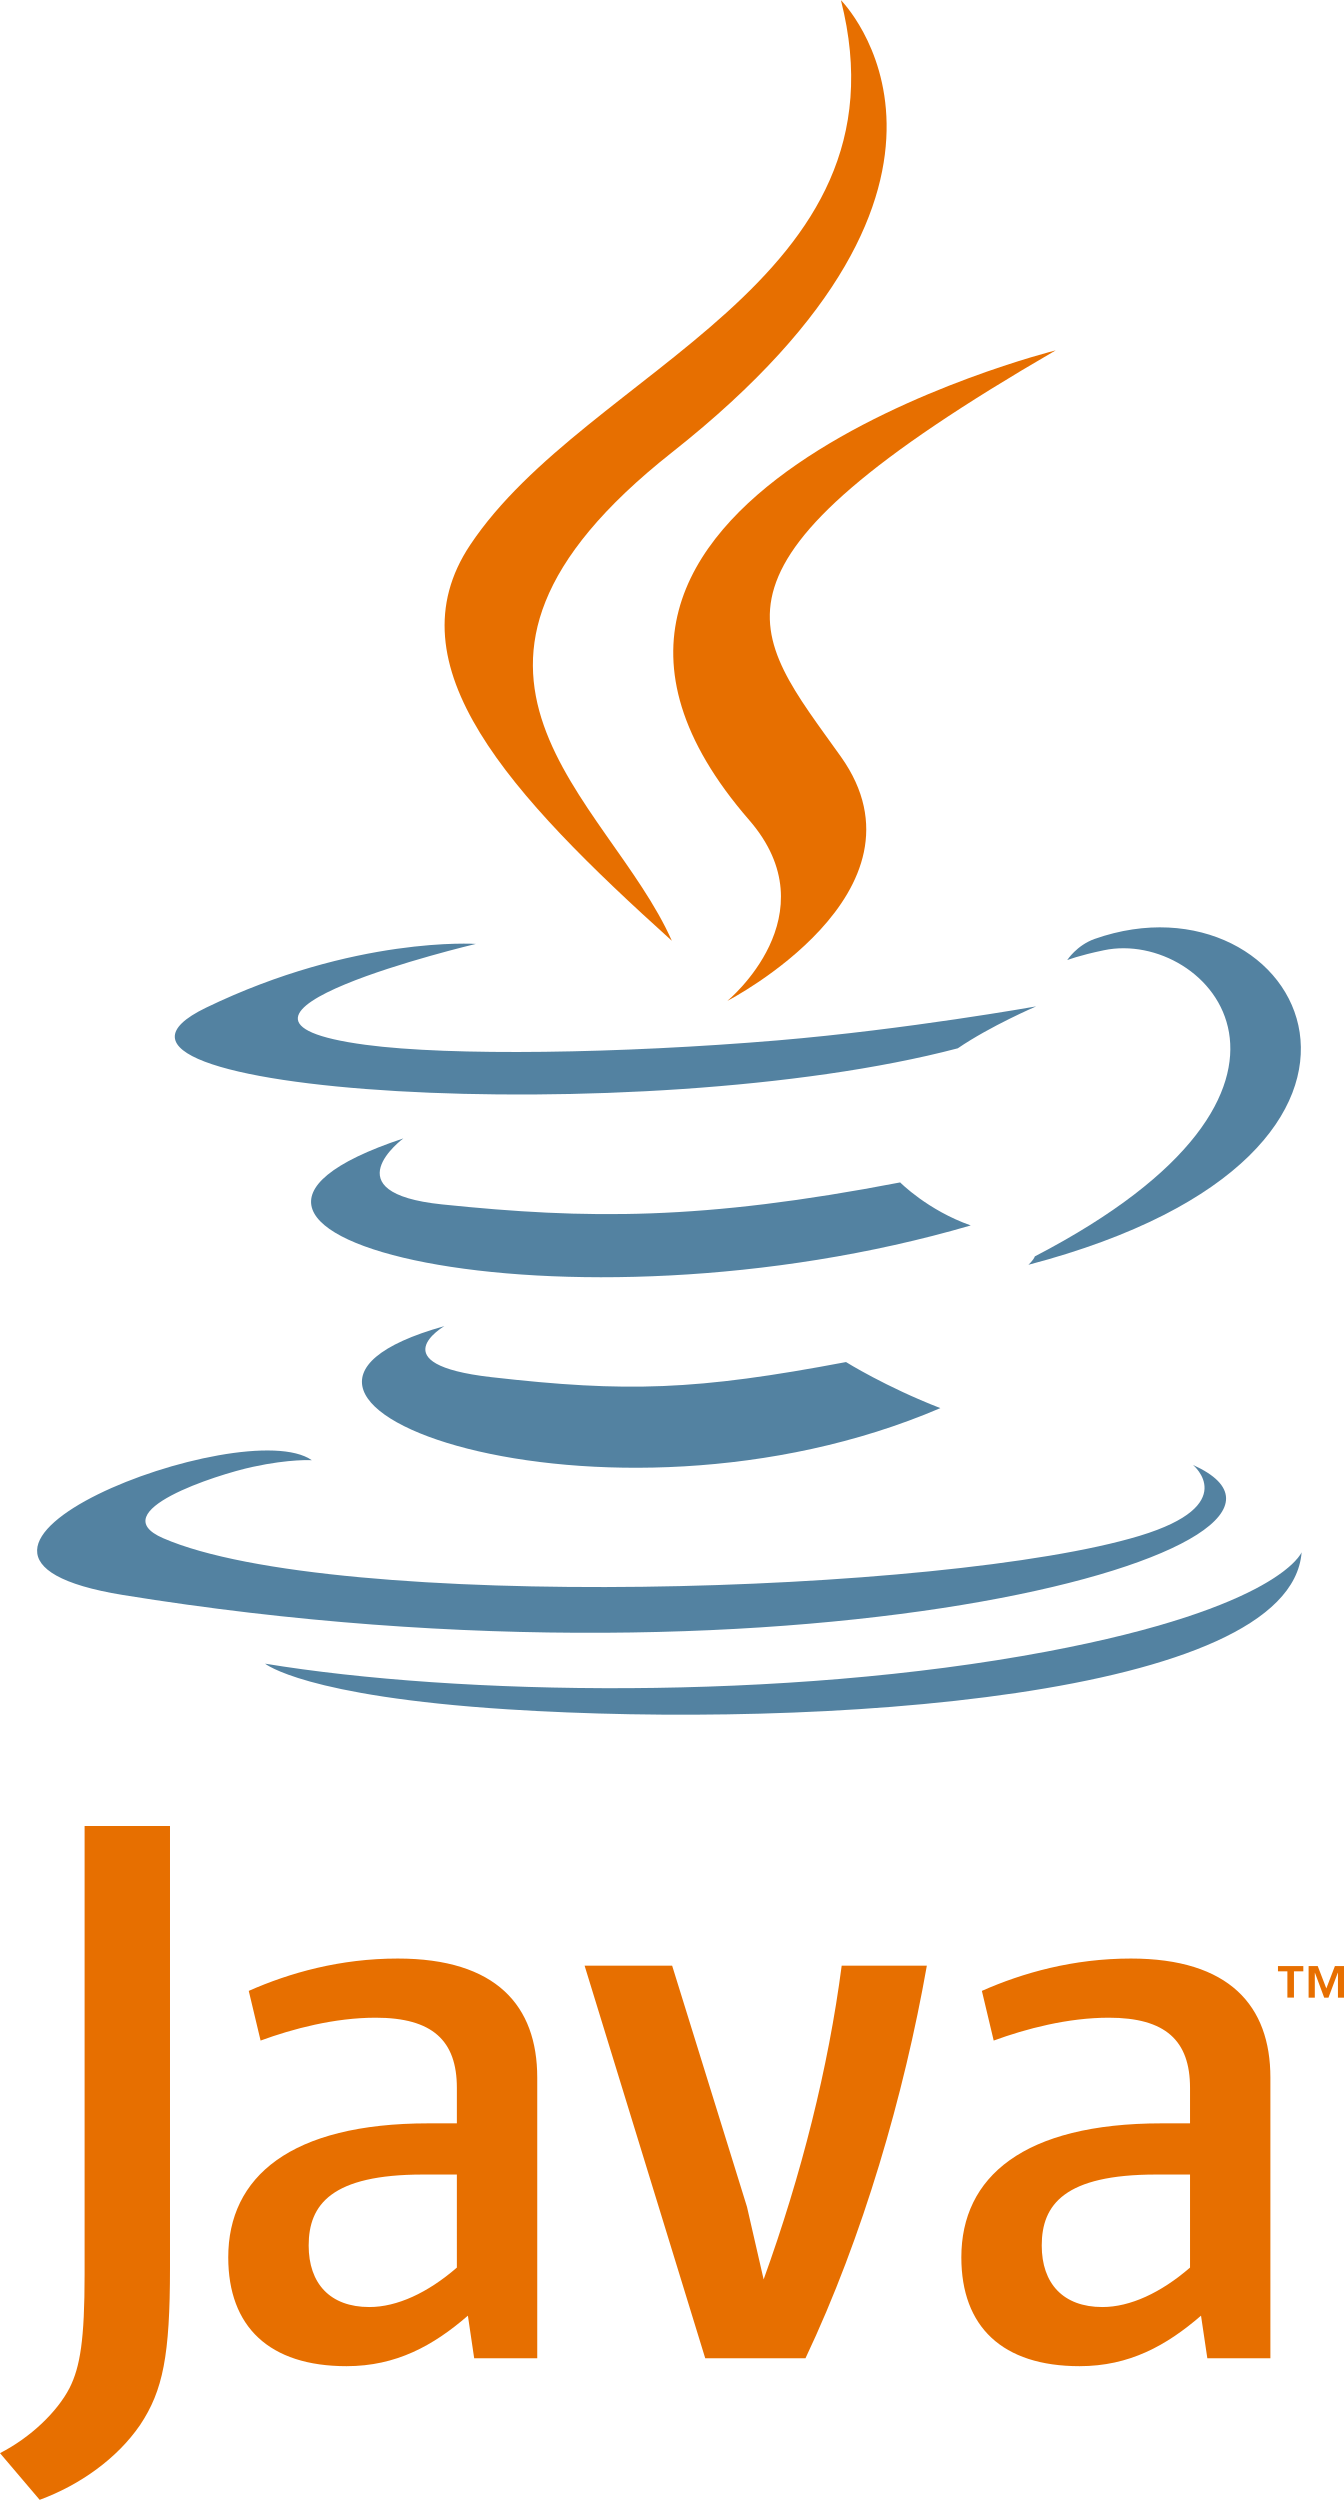
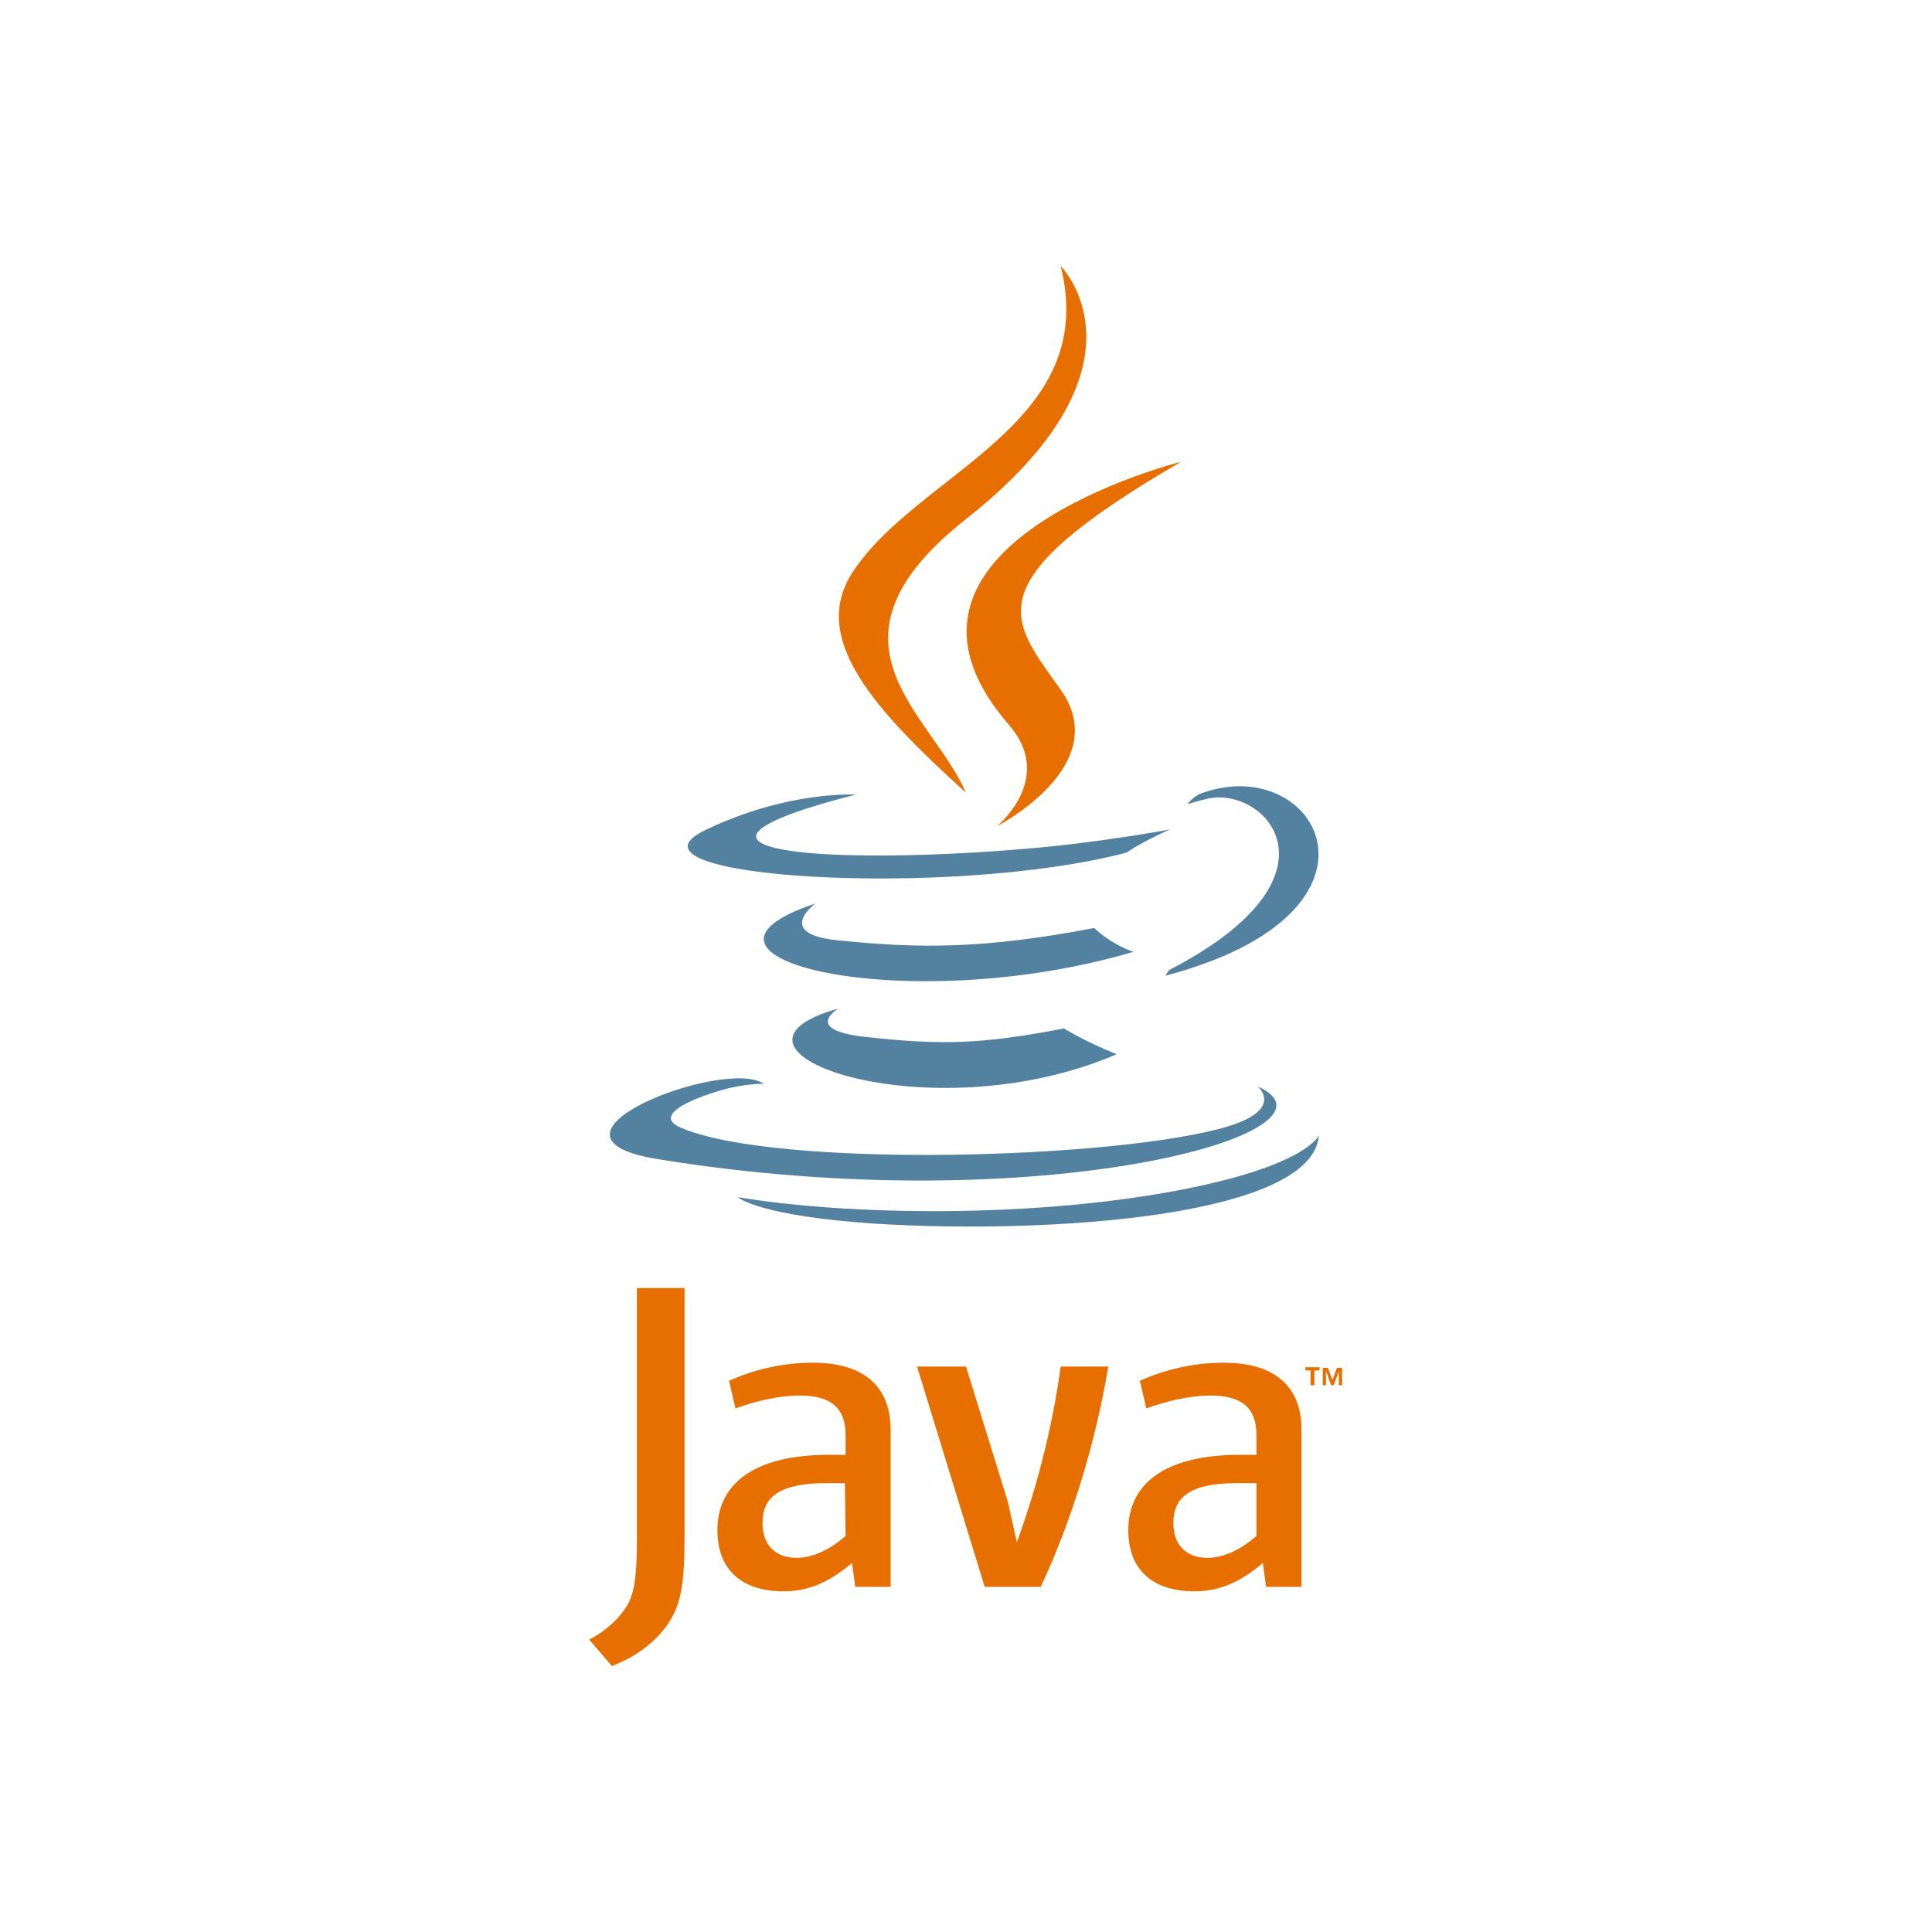
- <svg xmlns="http://www.w3.org/2000/svg" width="1344" height="2500" viewBox="6.527 4.399 290.829 540.906">
-   <path d="M285.104 430.945h-2.037v-1.14h5.486v1.14h-2.025v5.688h-1.424v-5.688zm10.942.297h-.032l-2.02 5.393h-.924l-2.006-5.393h-.024v5.393h-1.343v-6.828h1.976l1.86 4.835 1.854-4.835h1.969v6.828h-1.311l.001-5.393z" fill="#e76f00" />
-   <path d="M102.681 291.324s-14.178 8.245 10.09 11.035c29.4 3.354 44.426 2.873 76.825-3.259 0 0 8.518 5.341 20.414 9.967-72.63 31.128-164.376-1.803-107.329-17.743M93.806 250.704s-15.902 11.771 8.384 14.283c31.406 3.24 56.208 3.505 99.125-4.759 0 0 5.937 6.018 15.271 9.309-87.815 25.678-185.624 2.025-122.78-18.833" fill="#5382a1" />
-   <path d="M168.625 181.799c17.896 20.604-4.701 39.146-4.701 39.146s45.439-23.458 24.571-52.833c-19.491-27.395-34.438-41.005 46.479-87.934.001-.001-127.013 31.721-66.349 101.621" fill="#e76f00" />
-   <path d="M264.684 321.369s10.492 8.646-11.555 15.333c-41.923 12.7-174.488 16.535-211.314.507-13.238-5.76 11.587-13.752 19.396-15.429 8.144-1.766 12.798-1.437 12.798-1.437-14.722-10.371-95.157 20.363-40.857 29.166 148.084 24.015 269.944-10.814 231.532-28.14M109.499 208.617s-67.431 16.016-23.879 21.832c18.389 2.462 55.047 1.905 89.192-.956 27.906-2.354 55.928-7.358 55.928-7.358s-9.84 4.214-16.959 9.074c-68.475 18.01-200.756 9.631-162.674-8.79 32.206-15.568 58.392-13.802 58.392-13.802M230.462 276.231c69.608-36.171 37.425-70.932 14.96-66.248-5.506 1.146-7.961 2.139-7.961 2.139s2.045-3.202 5.947-4.588c44.441-15.624 78.619 46.081-14.346 70.521 0 0 1.079-.962 1.4-1.824" fill="#5382a1" />
-   <path d="M188.495 4.399s38.55 38.562-36.563 97.862c-60.233 47.567-13.735 74.689-.025 105.678-35.158-31.723-60.96-59.647-43.65-85.637 25.406-38.151 95.792-56.648 80.238-117.903" fill="#e76f00" />
-   <path d="M116.339 374.246c66.815 4.277 169.417-2.373 171.846-33.987 0 0-4.67 11.984-55.219 21.503-57.027 10.731-127.364 9.479-169.081 2.601.002-.002 8.541 7.067 52.454 9.883" fill="#5382a1" />
-   <path d="M105.389 495.049c-6.303 5.467-12.96 8.536-18.934 8.536-8.527 0-13.134-5.113-13.134-13.314 0-8.871 4.937-15.357 24.739-15.357h7.328l.001 20.135m17.392 19.623V453.93c0-15.518-8.85-25.756-30.188-25.756-12.457 0-23.369 3.076-32.238 6.999l2.56 10.752c6.983-2.563 16.022-4.949 24.894-4.949 12.292 0 17.58 4.949 17.58 15.181v7.678h-6.135c-29.865 0-43.337 11.593-43.337 28.993 0 15.018 8.878 23.554 25.594 23.554 10.745 0 18.766-4.437 26.264-10.929l1.361 9.221 13.645-.002zM180.824 514.672h-21.691l-26.106-84.96h18.944l16.198 52.199 3.601 15.699c8.195-22.698 13.992-45.726 16.891-67.898h18.427c-4.938 27.976-13.822 58.684-26.264 84.96M264.038 495.049c-6.315 5.467-12.983 8.536-18.958 8.536-8.512 0-13.131-5.113-13.131-13.314 0-8.871 4.947-15.357 24.748-15.357h7.341v20.135m17.39 19.623V453.93c0-15.518-8.871-25.756-30.186-25.756-12.465 0-23.381 3.076-32.246 6.999l2.557 10.752c6.985-2.563 16.041-4.949 24.906-4.949 12.283 0 17.579 4.949 17.579 15.181v7.678h-6.146c-29.873 0-43.34 11.593-43.34 28.993 0 15.018 8.871 23.554 25.584 23.554 10.752 0 18.77-4.437 26.28-10.929l1.366 9.221 13.646-.002zM36.847 529.099c-4.958 7.239-12.966 12.966-21.733 16.206L6.527 535.2c6.673-3.424 12.396-8.954 15.055-14.104 2.3-4.581 3.252-10.485 3.252-24.604v-96.995h18.478v95.666c-.001 18.875-1.51 26.5-6.465 33.936" fill="#e76f00" />
+ <svg xmlns="http://www.w3.org/2000/svg" version="1.1" id="Layer_1" x="0px" y="0px" viewBox="0 0 300 300" style="enable-background:new 0 0 300 300;" xml:space="preserve">
+   <style type="text/css">
+ 	.st0{fill:#E76F00;}
+ 	.st1{fill:#5382A1;}
+ </style>
+   <g>
+     <path class="st0" d="M203.5,212.8h-0.8v-0.5h2.2v0.5h-0.8v2.3h-0.6V212.8z M207.9,212.9L207.9,212.9l-0.8,2.2h-0.4l-0.8-2.2h0v2.2   h-0.5v-2.7h0.8l0.7,1.9l0.7-1.9h0.8v2.7h-0.5L207.9,212.9z" />
+     <path class="st1" d="M130.2,156.6c0,0-5.7,3.3,4.1,4.4c11.8,1.3,17.9,1.2,30.9-1.3c0,0,3.4,2.1,8.2,4   C144.1,176.3,107.3,163,130.2,156.6 M126.6,140.3c0,0-6.4,4.7,3.4,5.7c12.6,1.3,22.6,1.4,39.9-1.9c0,0,2.4,2.4,6.1,3.7   C140.7,158.2,101.4,148.7,126.6,140.3" />
+     <path class="st0" d="M156.7,112.6c7.2,8.3-1.9,15.7-1.9,15.7s18.3-9.4,9.9-21.2c-7.8-11-13.8-16.5,18.7-35.4   C183.4,71.7,132.3,84.5,156.7,112.6" />
+     <path class="st1" d="M195.3,168.7c0,0,4.2,3.5-4.6,6.2c-16.9,5.1-70.1,6.6-85,0.2c-5.3-2.3,4.7-5.5,7.8-6.2   c3.3-0.7,5.1-0.6,5.1-0.6c-5.9-4.2-38.3,8.2-16.4,11.7C161.8,189.7,210.8,175.7,195.3,168.7 M132.9,123.4c0,0-27.1,6.4-9.6,8.8   c7.4,1,22.1,0.8,35.9-0.4c11.2-0.9,22.5-3,22.5-3s-4,1.7-6.8,3.6c-27.5,7.2-80.7,3.9-65.4-3.5C122.4,122.7,132.9,123.4,132.9,123.4    M181.6,150.6c28-14.5,15-28.5,6-26.6c-2.2,0.5-3.2,0.9-3.2,0.9s0.8-1.3,2.4-1.8c17.9-6.3,31.6,18.5-5.8,28.4   C181,151.3,181.4,150.9,181.6,150.6" />
+     <path class="st0" d="M164.7,41.3c0,0,15.5,15.5-14.7,39.3c-24.2,19.1-5.5,30,0,42.5c-14.1-12.8-24.5-24-17.5-34.4   C142.7,73.3,170.9,65.9,164.7,41.3" />
+     <path class="st1" d="M135.7,190c26.9,1.7,68.1-1,69.1-13.7c0,0-1.9,4.8-22.2,8.6c-22.9,4.3-51.2,3.8-68,1   C114.6,186,118,188.8,135.7,190" />
+     <path class="st0" d="M131.3,238.5c-2.5,2.2-5.2,3.4-7.6,3.4c-3.4,0-5.3-2.1-5.3-5.4c0-3.6,2-6.2,9.9-6.2h2.9L131.3,238.5    M138.3,246.4V222c0-6.2-3.6-10.4-12.1-10.4c-5,0-9.4,1.2-13,2.8l1,4.3c2.8-1,6.4-2,10-2c4.9,0,7.1,2,7.1,6.1v3.1h-2.5   c-12,0-17.4,4.7-17.4,11.7c0,6,3.6,9.5,10.3,9.5c4.3,0,7.5-1.8,10.6-4.4l0.5,3.7L138.3,246.4L138.3,246.4z M161.6,246.4h-8.7   l-10.5-34.2h7.6l6.5,21l1.4,6.3c3.3-9.1,5.6-18.4,6.8-27.3h7.4C170.2,223.5,166.6,235.8,161.6,246.4 M195.1,238.5   c-2.5,2.2-5.2,3.4-7.6,3.4c-3.4,0-5.3-2.1-5.3-5.4c0-3.6,2-6.2,9.9-6.2h3V238.5 M202.1,246.4V222c0-6.2-3.6-10.4-12.1-10.4   c-5,0-9.4,1.2-13,2.8l1,4.3c2.8-1,6.4-2,10-2c4.9,0,7.1,2,7.1,6.1v3.1h-2.5c-12,0-17.4,4.7-17.4,11.7c0,6,3.6,9.5,10.3,9.5   c4.3,0,7.5-1.8,10.6-4.4l0.5,3.7L202.1,246.4L202.1,246.4z M103.7,252.2c-2,2.9-5.2,5.2-8.7,6.5l-3.5-4.1c2.7-1.4,5-3.6,6.1-5.7   c0.9-1.8,1.3-4.2,1.3-9.9v-39h7.4v38.5C106.3,246.2,105.7,249.2,103.7,252.2" />
+   </g>
</svg>
